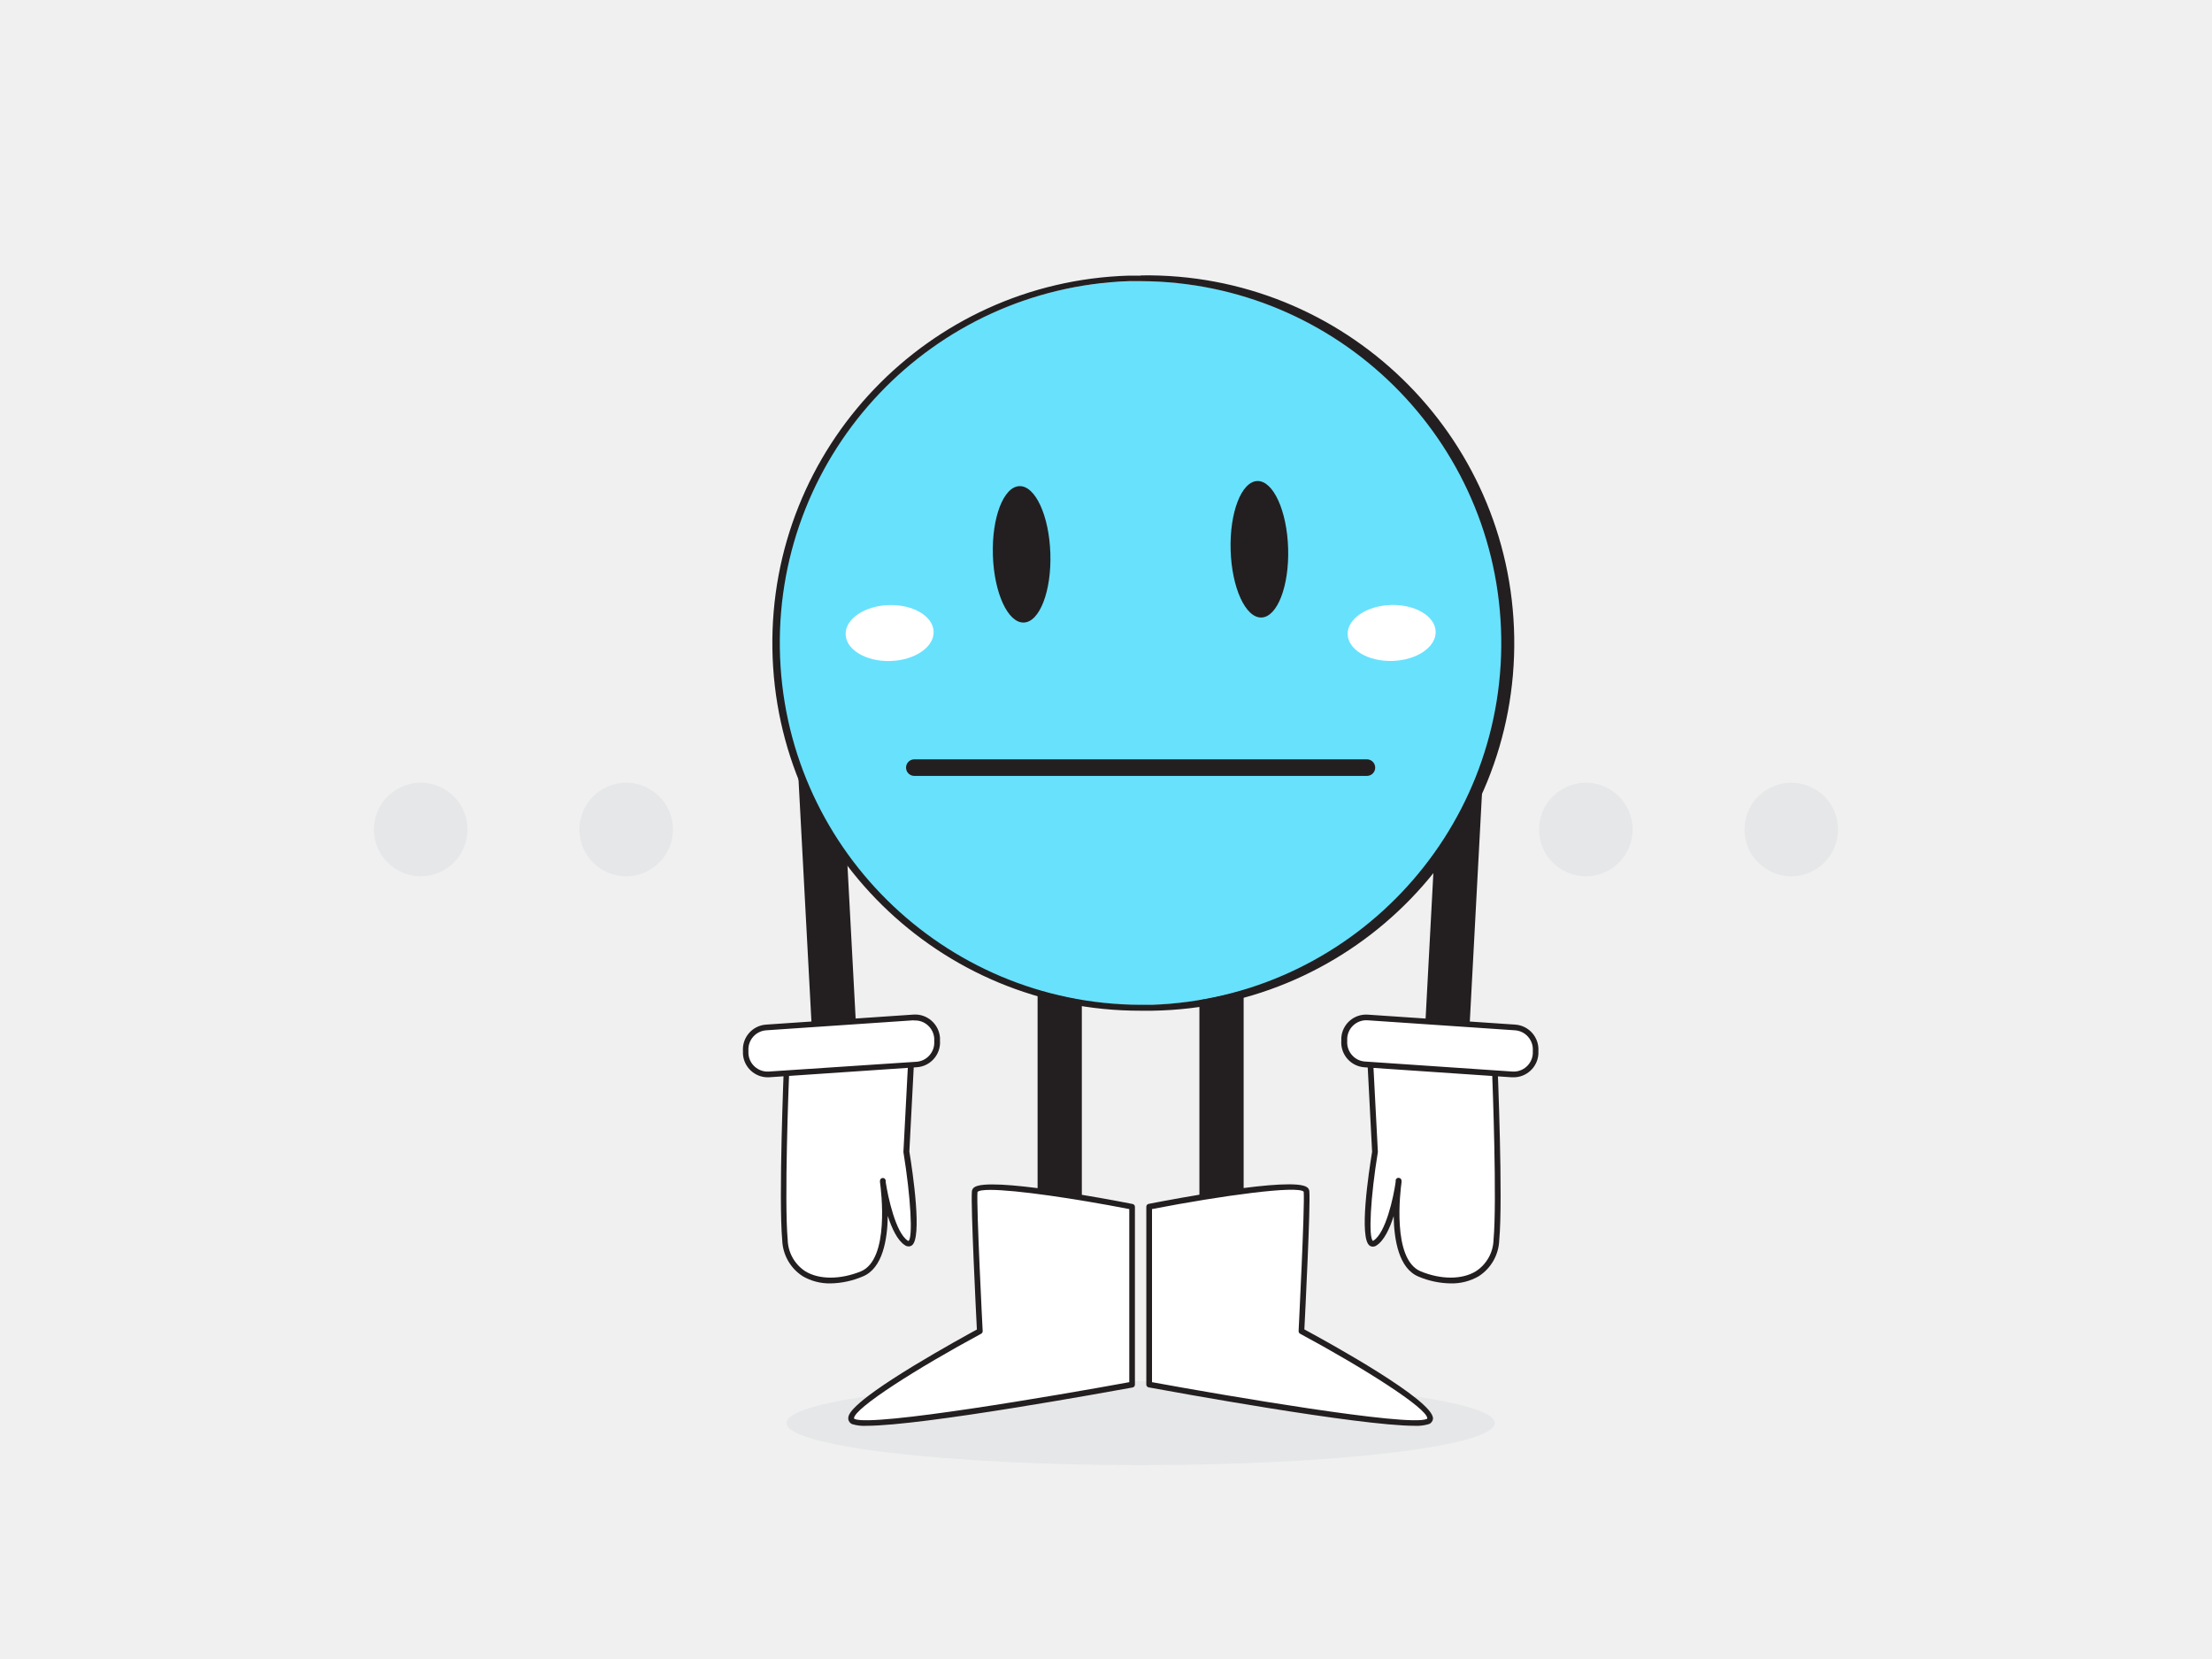
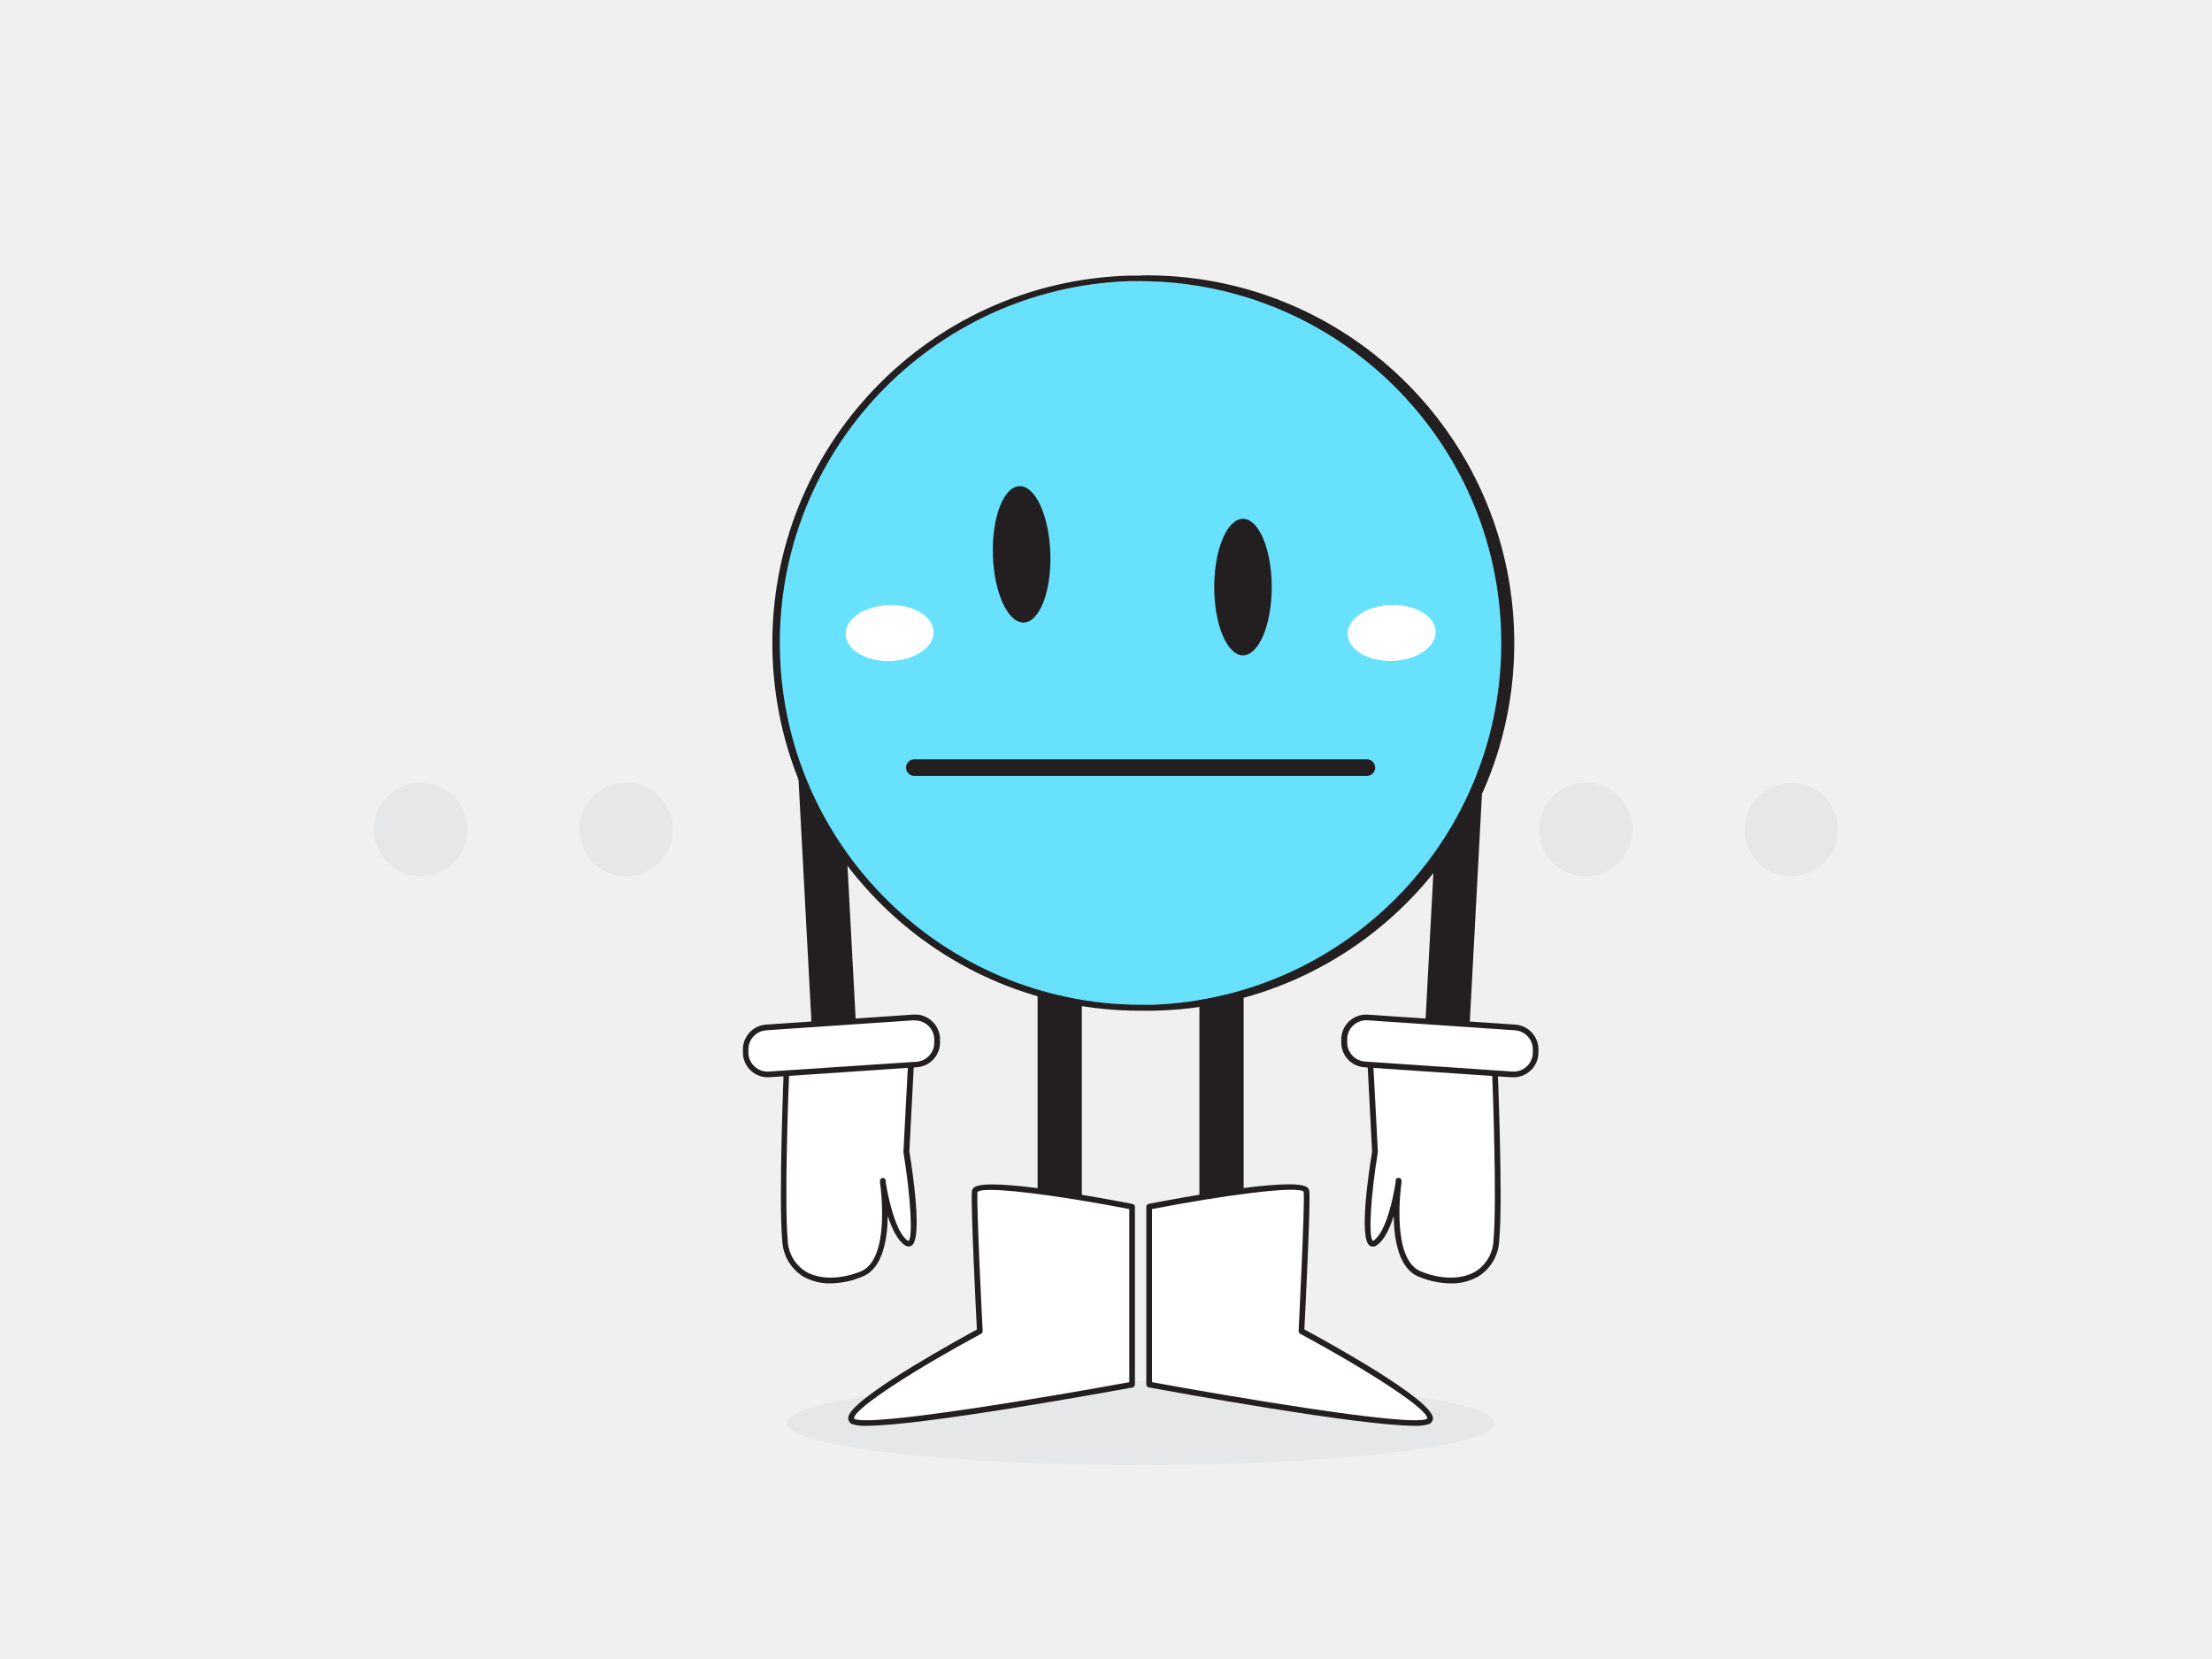
- <svg xmlns="http://www.w3.org/2000/svg" viewBox="0 0 400 300" data-imageid="neutral-face-flatline" imageName="Neutral face" class="illustrations_image" style="width: 151px;">
-   <g id="_283_neutral_face_flatline" data-name="#283_neutral_face_flatline">
-     <path d="M260.47,213.22h-.21a4,4,0,0,1-3.79-4.2l5.61-105.15a4,4,0,0,1,8,.43l-5.61,105.14A4,4,0,0,1,260.47,213.22Z" fill="#231f20" />
-     <path d="M247.51,186.68l1.13,21.58s-3,18.4,0,16.52S253,213.52,253,213.52s-2.26,14.38,3.75,16.85,13.21,1.35,13.89-6.15-.3-31.35-.3-31.35Z" fill="#fff" />
-     <path d="M262.35,232.08a15.47,15.47,0,0,1-5.84-1.23c-3.55-1.47-4.42-6.61-4.49-10.93-.72,2.25-1.75,4.45-3.11,5.3a1.07,1.07,0,0,1-1.21.05c-2-1.31-.19-13.3.42-17L247,186.7a.52.52,0,0,1,.19-.43.54.54,0,0,1,.46-.09l22.78,6.19a.51.51,0,0,1,.38.48c0,.24,1,24,.3,31.41a8.08,8.08,0,0,1-3.72,6.53A9.64,9.64,0,0,1,262.35,232.08Zm-8.9-18.34c-.21,1.47-1.8,14,3.46,16.16,3.66,1.51,7.47,1.51,9.95,0a7,7,0,0,0,3.22-5.74c.63-6.87-.16-27.82-.28-30.9l-21.73-5.91,1.09,20.87s0,.08,0,.11c-1.33,8.13-1.73,15.46-.89,16.06l.11-.06c2.21-1.38,3.62-7.86,4-10.61,0-.15,0-.25,0-.29A.5.5,0,0,1,253,213a.52.52,0,0,1,.44.58A.88.88,0,0,0,253.45,213.74Z" fill="#231f20" />
-     <rect x="243.04" y="184.88" width="34.67" height="8.51" rx="3.99" transform="translate(507.36 395.46) rotate(-176.12)" fill="#fff" />
-     <path d="M273.69,194.81h-.31L246.74,193a4.5,4.5,0,0,1-4.19-4.8l0-.53a4.49,4.49,0,0,1,4.79-4.19L274,185.28a4.51,4.51,0,0,1,4.19,4.79l0,.54a4.5,4.5,0,0,1-4.48,4.2Zm-26.62-10.32a3.47,3.47,0,0,0-3.45,3.24l0,.53a3.46,3.46,0,0,0,.85,2.52,3.42,3.42,0,0,0,2.38,1.18l26.64,1.81a3.47,3.47,0,0,0,3.69-3.23l0-.54a3.47,3.47,0,0,0-3.23-3.69l-26.64-1.81h-.24Z" fill="#231f20" />
-     <path d="M152.05,213.22a4,4,0,0,1-4-3.79l-5.61-105.14a4,4,0,0,1,8-.43L156.05,209a4,4,0,0,1-3.78,4.2Z" fill="#231f20" />
-     <path d="M165,186.68l-1.13,21.58s3,18.4,0,16.52-4.31-11.26-4.31-11.26,2.25,14.38-3.76,16.85-13.21,1.35-13.89-6.15.31-31.35.31-31.35Z" fill="#fff" />
-     <path d="M150.17,232.08a9.64,9.64,0,0,1-5-1.29,8.08,8.08,0,0,1-3.72-6.53c-.68-7.45.29-31.17.3-31.41a.51.51,0,0,1,.38-.48l22.78-6.19a.54.54,0,0,1,.46.09.52.52,0,0,1,.19.43l-1.12,21.53c.61,3.74,2.39,15.73.42,17a1.07,1.07,0,0,1-1.21-.05c-1.36-.85-2.38-3.05-3.11-5.3-.07,4.32-.94,9.46-4.49,10.93A15.47,15.47,0,0,1,150.17,232.08Zm-7.44-38.81c-.13,3.08-.92,24-.29,30.9a7,7,0,0,0,3.22,5.74c2.48,1.5,6.29,1.5,10,0,5.27-2.17,3.67-14.69,3.47-16.16,0-.08,0-.13,0-.15a.52.52,0,0,1,.44-.58.52.52,0,0,1,.59.43s0,.14,0,.29c.42,2.75,1.82,9.23,4,10.61l.12.06c.82-.55.42-7.9-.91-16.06a.4.4,0,0,1,0-.11l1.09-20.87Z" fill="#231f20" />
-     <rect x="134.81" y="184.88" width="34.67" height="8.51" rx="3.99" transform="translate(-12.46 10.73) rotate(-3.88)" fill="#fff" />
-     <path d="M138.83,194.81a4.5,4.5,0,0,1-4.48-4.2l0-.54a4.5,4.5,0,0,1,4.19-4.79l26.64-1.81a4.45,4.45,0,0,1,3.26,1.1,4.51,4.51,0,0,1,1.54,3.09l0,.53a4.5,4.5,0,0,1-4.18,4.8l-26.65,1.81Zm26.38-10.31-26.64,1.81a3.47,3.47,0,0,0-3.23,3.69l0,.54a3.47,3.47,0,0,0,3.69,3.23L165.72,192a3.42,3.42,0,0,0,2.37-1.18,3.46,3.46,0,0,0,.85-2.52l0-.53a3.5,3.5,0,0,0-1.18-2.38,3.42,3.42,0,0,0-2.52-.85Zm0-.51h0Z" fill="#231f20" />
-     <path d="M191.63,240a4,4,0,0,1-4-4V149a4,4,0,0,1,8,0v87A4,4,0,0,1,191.63,240Z" fill="#231f20" />
-     <path d="M220.89,240a4,4,0,0,1-4-4V149a4,4,0,0,1,8,0v87A4,4,0,0,1,220.89,240Z" fill="#231f20" />
-     <ellipse cx="206.26" cy="257.33" rx="64.03" ry="7.61" fill="#e6e7e8" />
+ <svg xmlns="http://www.w3.org/2000/svg" class="illustrations_image" data-imageid="neutral-face-flatline" style="width:151px" viewBox="0 0 400 300">
+   <g data-name="#283_neutral_face_flatline">
+     <path fill="#231f20" d="M260.47 213.22h-.21a4 4 0 0 1-3.79-4.2l5.61-105.15a4 4 0 0 1 8 .43l-5.61 105.14a4 4 0 0 1-4 3.78" />
+     <path fill="#fff" d="m247.51 186.68 1.13 21.58s-3 18.4 0 16.52 4.36-11.26 4.36-11.26-2.26 14.38 3.75 16.85 13.21 1.35 13.89-6.15-.3-31.35-.3-31.35Z" />
+     <path fill="#231f20" d="M262.35 232.08a15.47 15.47 0 0 1-5.84-1.23c-3.55-1.47-4.42-6.61-4.49-10.93-.72 2.25-1.75 4.45-3.11 5.3a1.07 1.07 0 0 1-1.21.05c-2-1.31-.19-13.3.42-17L247 186.7a.52.52 0 0 1 .19-.43.54.54 0 0 1 .46-.09l22.78 6.19a.51.51 0 0 1 .38.48c0 .24 1 24 .3 31.41a8.08 8.08 0 0 1-3.72 6.53 9.64 9.64 0 0 1-5.04 1.29m-8.9-18.34c-.21 1.47-1.8 14 3.46 16.16 3.66 1.51 7.47 1.51 9.95 0a7 7 0 0 0 3.22-5.74c.63-6.87-.16-27.82-.28-30.9l-21.73-5.91 1.09 20.87v.11c-1.33 8.13-1.73 15.46-.89 16.06l.11-.06c2.21-1.38 3.62-7.86 4-10.61v-.29a.5.5 0 0 1 .62-.43.52.52 0 0 1 .44.58.88.88 0 0 0 .01.16" />
+     <rect width="34.67" height="8.51" x="243.04" y="184.88" fill="#fff" rx="3.99" transform="rotate(-176.12 260.378 189.137)" />
+     <path fill="#231f20" d="M273.69 194.81h-.31L246.74 193a4.5 4.5 0 0 1-4.19-4.8v-.53a4.49 4.49 0 0 1 4.79-4.19l26.66 1.8a4.51 4.51 0 0 1 4.19 4.79v.54a4.5 4.5 0 0 1-4.48 4.2Zm-26.62-10.32a3.47 3.47 0 0 0-3.45 3.24v.53a3.46 3.46 0 0 0 .85 2.52 3.42 3.42 0 0 0 2.38 1.18l26.64 1.81a3.47 3.47 0 0 0 3.69-3.23V190a3.47 3.47 0 0 0-3.23-3.69l-26.64-1.81h-.24ZM152.05 213.22a4 4 0 0 1-4-3.79l-5.61-105.14a4 4 0 0 1 8-.43L156.05 209a4 4 0 0 1-3.78 4.2Z" />
+     <path fill="#fff" d="m165 186.68-1.13 21.58s3 18.4 0 16.52-4.31-11.26-4.31-11.26 2.25 14.38-3.76 16.85-13.21 1.35-13.89-6.15.31-31.35.31-31.35Z" />
+     <path fill="#231f20" d="M150.17 232.08a9.64 9.64 0 0 1-5-1.29 8.08 8.08 0 0 1-3.72-6.53c-.68-7.45.29-31.17.3-31.41a.51.51 0 0 1 .38-.48l22.78-6.19a.54.54 0 0 1 .46.09.52.52 0 0 1 .19.43l-1.12 21.53c.61 3.74 2.39 15.73.42 17a1.07 1.07 0 0 1-1.21-.05c-1.36-.85-2.38-3.05-3.11-5.3-.07 4.32-.94 9.46-4.49 10.93a15.47 15.47 0 0 1-5.88 1.27m-7.44-38.81c-.13 3.08-.92 24-.29 30.9a7 7 0 0 0 3.22 5.74c2.48 1.5 6.29 1.5 10 0 5.27-2.17 3.67-14.69 3.47-16.16v-.15a.52.52 0 0 1 .44-.58.52.52 0 0 1 .59.43s0 .14 0 .29c.42 2.75 1.82 9.23 4 10.61l.12.06c.82-.55.42-7.9-.91-16.06a.4.4 0 0 1 0-.11l1.09-20.87Z" />
+     <rect width="34.67" height="8.51" x="134.81" y="184.88" fill="#fff" rx="3.99" transform="rotate(-3.88 152.159 189.29)" />
+     <path fill="#231f20" d="M138.83 194.81a4.5 4.5 0 0 1-4.48-4.2v-.54a4.5 4.5 0 0 1 4.19-4.79l26.64-1.81a4.45 4.45 0 0 1 3.26 1.1 4.51 4.51 0 0 1 1.54 3.09v.53a4.5 4.5 0 0 1-4.18 4.8l-26.65 1.81Zm26.38-10.31-26.64 1.81a3.47 3.47 0 0 0-3.23 3.69v.54a3.47 3.47 0 0 0 3.69 3.23l26.69-1.77a3.42 3.42 0 0 0 2.37-1.18 3.46 3.46 0 0 0 .85-2.52v-.53a3.5 3.5 0 0 0-1.18-2.38 3.42 3.42 0 0 0-2.52-.85ZM191.63 240a4 4 0 0 1-4-4v-87a4 4 0 0 1 8 0v87a4 4 0 0 1-4 4M220.89 240a4 4 0 0 1-4-4v-87a4 4 0 0 1 8 0v87a4 4 0 0 1-4 4" />
+     <ellipse cx="206.26" cy="257.33" fill="#e6e7e8" rx="64.03" ry="7.61" />
    <circle cx="206.26" cy="116.29" r="65.45" fill="#68e1fd" class="target-color" />
-     <path d="M206.3,50.84a65.45,65.45,0,0,1,2,130.86c-.7,0-1.41,0-2.11,0a65.45,65.45,0,0,1-2-130.86c.7,0,1.41,0,2.11,0m0-1v0c-.71,0-1.44,0-2.15,0a66.48,66.48,0,0,0,2.07,132.93c.71,0,1.44,0,2.15,0A66.48,66.48,0,0,0,206.3,49.8Z" fill="#231f20" />
-     <ellipse cx="184.73" cy="100.25" rx="5.2" ry="12.34" transform="translate(-3.08 5.91) rotate(-1.82)" fill="#231f20" />
-     <ellipse cx="227.79" cy="98.89" rx="5.2" ry="12.34" transform="matrix(1, -0.03, 0.03, 1, -3.02, 7.27)" fill="#231f20" />
-     <ellipse cx="160.87" cy="114.48" rx="7.96" ry="5.06" transform="translate(-3.55 5.16) rotate(-1.82)" fill="#fff" />
-     <ellipse cx="251.65" cy="114.48" rx="7.96" ry="5.06" transform="translate(-3.5 8.03) rotate(-1.82)" fill="#fff" />
-     <path d="M204.71,218.21s-28.22-5.51-28.45-2.76.92,25.27.92,25.27-27,14.51-22.84,16.35,50.37-6.7,50.37-6.7Z" fill="#fff" />
-     <path d="M156.68,257.83a7.38,7.38,0,0,1-2.55-.29,1.13,1.13,0,0,1-.74-1c0-.64-.08-2.31,11.84-9.57,5.05-3.07,10.17-5.87,11.42-6.55-.15-2.88-1.12-22.4-.9-25a1,1,0,0,1,.4-.7c2.61-2,24.33,2.15,28.66,3a.52.52,0,0,1,.42.51v32.16a.52.52,0,0,1-.42.51C200.57,251.66,166.84,257.83,156.68,257.83Zm22.42-42.66c-1.3,0-2.12.12-2.34.38-.21,2.64.92,24.92.94,25.15a.54.54,0,0,1-.27.48c-11.36,6.11-23.07,13.51-23,15.32,0,0,.05.06.13.1,3.24,1.44,36.52-4.25,49.65-6.66v-31.3C194.22,216.7,183.7,215.17,179.1,215.17Z" fill="#231f20" />
-     <path d="M207.81,218.21s28.22-5.51,28.45-2.76-.92,25.27-.92,25.27,27,14.51,22.84,16.35-50.37-6.7-50.37-6.7Z" fill="#fff" />
-     <path d="M255.84,257.83c-10.15,0-43.89-6.17-48.13-6.95a.52.52,0,0,1-.42-.51V218.21a.52.52,0,0,1,.42-.51c4.33-.84,26-5,28.66-3a1,1,0,0,1,.4.7c.22,2.61-.75,22.13-.9,25,4.54,2.45,23.38,12.83,23.26,16.12a1.13,1.13,0,0,1-.74,1A7.38,7.38,0,0,1,255.84,257.83Zm-47.52-7.89c13.13,2.41,46.42,8.1,49.65,6.66.08,0,.13-.07.13-.1.07-1.81-11.64-9.21-23-15.32a.52.52,0,0,1-.27-.48c0-.23,1.14-22.51.92-25.2-1-1.16-14.65.66-27.43,3.14Z" fill="#231f20" />
-     <path d="M247.18,140.31H165.34a1.5,1.5,0,1,1,0-3h81.84a1.5,1.5,0,0,1,0,3Z" fill="#231f20" />
+     <path fill="#231f20" d="M206.3 50.84a65.45 65.45 0 0 1 2 130.86h-2.11a65.45 65.45 0 0 1-2-130.86zm0-1h-2.15a66.48 66.48 0 0 0 2.07 132.93h2.15A66.48 66.48 0 0 0 206.3 49.8Z" />
+     <ellipse cx="184.73" cy="100.25" fill="#231f20" rx="5.2" ry="12.34" transform="rotate(-1.82 184.498 99.909)" />
+     <ellipse cx="227.79" cy="98.89" fill="#231f20" rx="5.2" ry="12.34" transform="translate(-3.02 7.27)" />
+     <ellipse cx="160.87" cy="114.48" fill="#fff" rx="7.96" ry="5.06" transform="rotate(-1.82 160.654 114.329)" />
+     <ellipse cx="251.65" cy="114.48" fill="#fff" rx="7.96" ry="5.06" transform="rotate(-1.82 251.023 114.19)" />
+     <path fill="#fff" d="M204.71 218.21s-28.22-5.51-28.45-2.76.92 25.27.92 25.27-27 14.51-22.84 16.35 50.37-6.7 50.37-6.7Z" />
+     <path fill="#231f20" d="M156.68 257.83a7.38 7.38 0 0 1-2.55-.29 1.13 1.13 0 0 1-.74-1c0-.64-.08-2.31 11.84-9.57 5.05-3.07 10.17-5.87 11.42-6.55-.15-2.88-1.12-22.4-.9-25a1 1 0 0 1 .4-.7c2.61-2 24.33 2.15 28.66 3a.52.52 0 0 1 .42.51v32.16a.52.52 0 0 1-.42.51c-4.24.76-37.97 6.93-48.13 6.93m22.42-42.66c-1.3 0-2.12.12-2.34.38-.21 2.64.92 24.92.94 25.15a.54.54 0 0 1-.27.48c-11.36 6.11-23.07 13.51-23 15.32 0 0 .05.06.13.1 3.24 1.44 36.52-4.25 49.65-6.66v-31.3c-9.99-1.94-20.51-3.47-25.11-3.47" />
+     <path fill="#fff" d="M207.81 218.21s28.22-5.51 28.45-2.76-.92 25.27-.92 25.27 27 14.51 22.84 16.35-50.37-6.7-50.37-6.7Z" />
+     <path fill="#231f20" d="M255.84 257.83c-10.15 0-43.89-6.17-48.13-6.95a.52.52 0 0 1-.42-.51v-32.16a.52.52 0 0 1 .42-.51c4.33-.84 26-5 28.66-3a1 1 0 0 1 .4.7c.22 2.61-.75 22.13-.9 25 4.54 2.45 23.38 12.83 23.26 16.12a1.13 1.13 0 0 1-.74 1 7.38 7.38 0 0 1-2.55.31m-47.52-7.89c13.13 2.41 46.42 8.1 49.65 6.66.08 0 .13-.07.13-.1.07-1.81-11.64-9.21-23-15.32a.52.52 0 0 1-.27-.48c0-.23 1.14-22.51.92-25.2-1-1.16-14.65.66-27.43 3.14ZM247.18 140.31h-81.84a1.5 1.5 0 1 1 0-3h81.84a1.5 1.5 0 0 1 0 3" />
    <circle cx="76.08" cy="150" r="8.46" fill="#e6e7e8" />
    <circle cx="113.23" cy="150" r="8.46" fill="#e6e7e8" />
    <circle cx="286.77" cy="150" r="8.46" fill="#e6e7e8" />
    <circle cx="323.92" cy="150" r="8.46" fill="#e6e7e8" />
  </g>
</svg>
